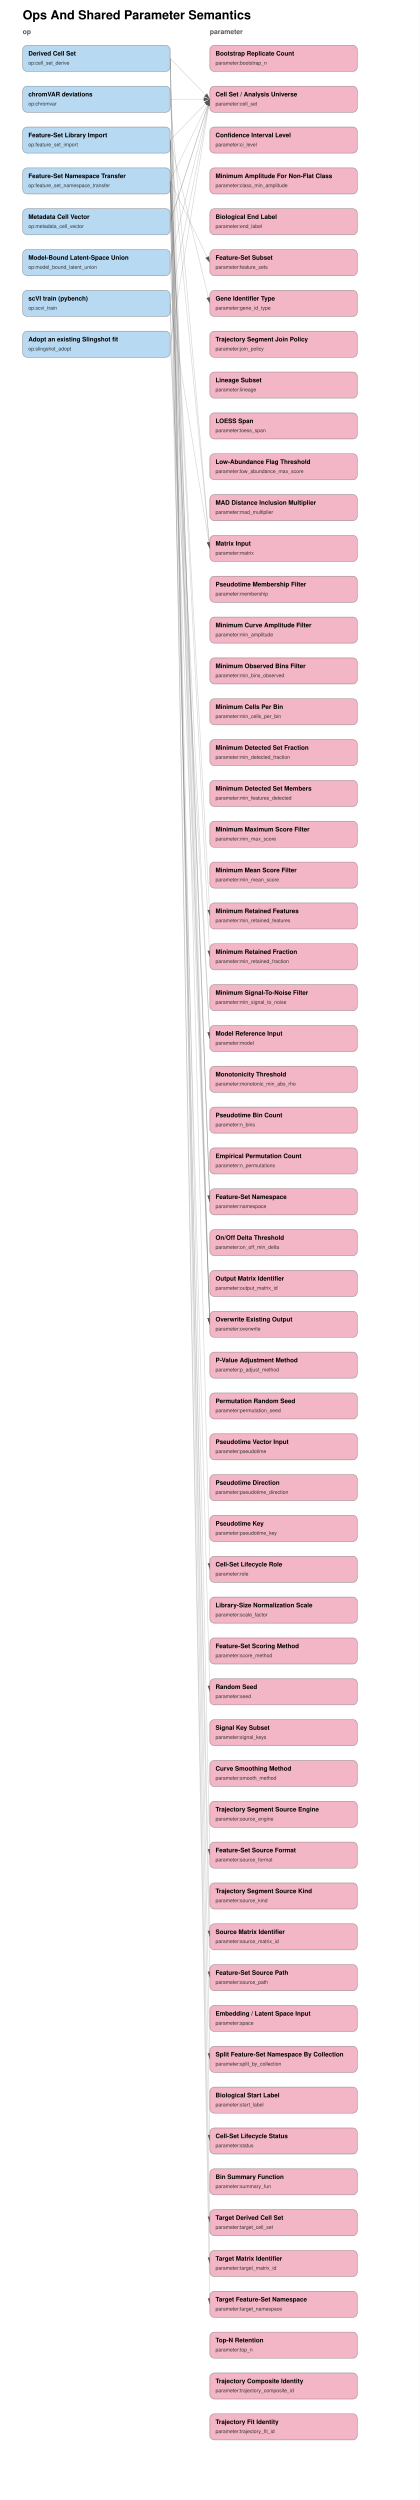
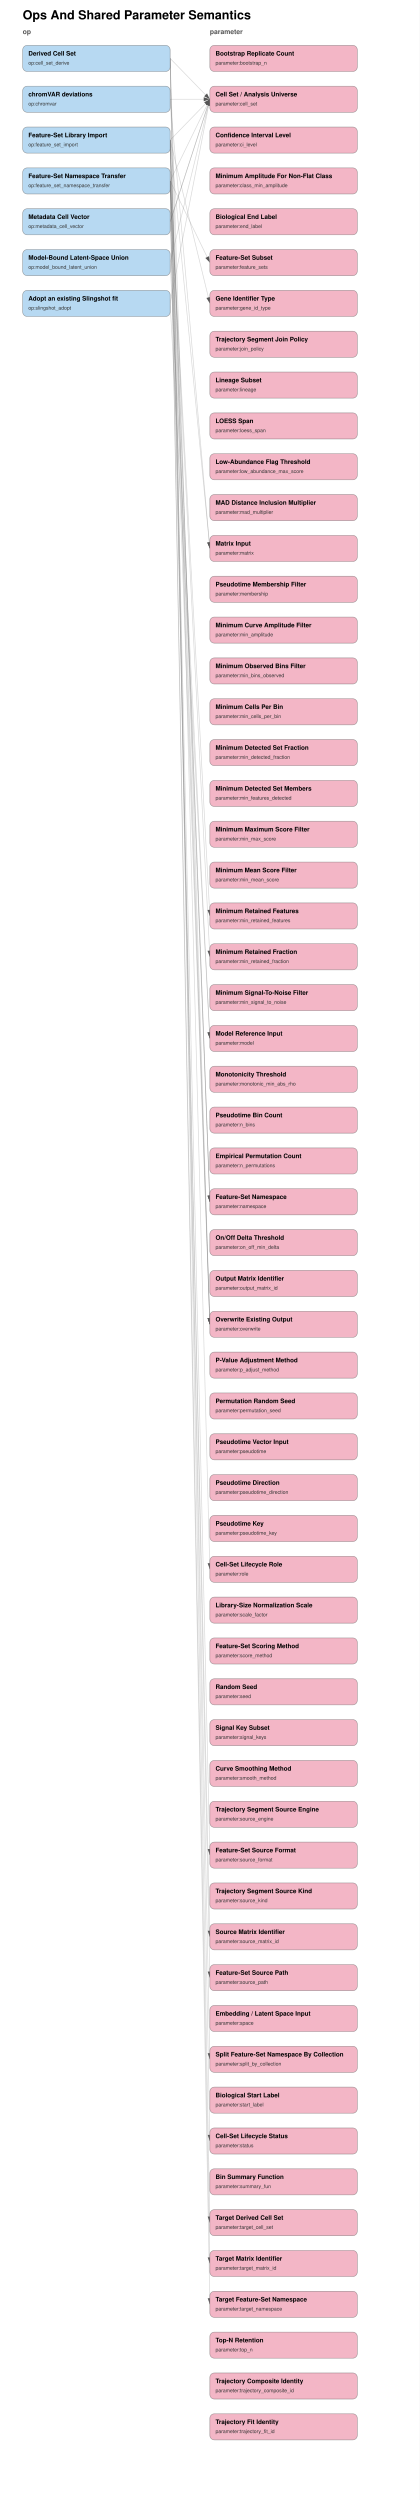
<svg xmlns="http://www.w3.org/2000/svg" width="740" height="4408" viewBox="0 0 740 4408">
  <rect width="100%" height="100%" fill="white" />
  <defs>
    <marker id="arrow" markerWidth="10" markerHeight="10" refX="9" refY="3" orient="auto" markerUnits="strokeWidth">
      <path d="M0,0 L0,6 L9,3 z" fill="#555" />
    </marker>
  </defs>
  <text x="40" y="34" font-family="Helvetica,Arial,sans-serif" font-size="22" font-weight="700">Ops And Shared Parameter Semantics</text>
  <text x="40" y="60" font-family="Helvetica,Arial,sans-serif" font-size="12" font-weight="700" fill="#555">op</text>
  <text x="370" y="60" font-family="Helvetica,Arial,sans-serif" font-size="12" font-weight="700" fill="#555">parameter</text>
  <line x1="300" y1="103" x2="370" y2="175" stroke="#555" stroke-opacity="0.22" stroke-width="1.2" marker-end="url(#arrow)" />
  <line x1="300" y1="103" x2="370" y2="2335" stroke="#555" stroke-opacity="0.22" stroke-width="1.2" marker-end="url(#arrow)" />
  <line x1="300" y1="103" x2="370" y2="2767" stroke="#555" stroke-opacity="0.22" stroke-width="1.2" marker-end="url(#arrow)" />
  <line x1="300" y1="103" x2="370" y2="3775" stroke="#555" stroke-opacity="0.22" stroke-width="1.2" marker-end="url(#arrow)" />
  <line x1="300" y1="103" x2="370" y2="3919" stroke="#555" stroke-opacity="0.22" stroke-width="1.2" marker-end="url(#arrow)" />
  <line x1="300" y1="175" x2="370" y2="175" stroke="#555" stroke-opacity="0.22" stroke-width="1.2" marker-end="url(#arrow)" />
  <line x1="300" y1="175" x2="370" y2="967" stroke="#555" stroke-opacity="0.22" stroke-width="1.2" marker-end="url(#arrow)" />
  <line x1="300" y1="247" x2="370" y2="175" stroke="#555" stroke-opacity="0.22" stroke-width="1.2" marker-end="url(#arrow)" />
  <line x1="300" y1="247" x2="370" y2="535" stroke="#555" stroke-opacity="0.22" stroke-width="1.2" marker-end="url(#arrow)" />
  <line x1="300" y1="247" x2="370" y2="967" stroke="#555" stroke-opacity="0.22" stroke-width="1.2" marker-end="url(#arrow)" />
  <line x1="300" y1="247" x2="370" y2="2119" stroke="#555" stroke-opacity="0.22" stroke-width="1.2" marker-end="url(#arrow)" />
  <line x1="300" y1="247" x2="370" y2="2119" stroke="#555" stroke-opacity="0.22" stroke-width="1.2" marker-end="url(#arrow)" />
  <line x1="300" y1="247" x2="370" y2="2335" stroke="#555" stroke-opacity="0.22" stroke-width="1.2" marker-end="url(#arrow)" />
  <line x1="300" y1="247" x2="370" y2="3271" stroke="#555" stroke-opacity="0.22" stroke-width="1.2" marker-end="url(#arrow)" />
  <line x1="300" y1="247" x2="370" y2="3487" stroke="#555" stroke-opacity="0.22" stroke-width="1.2" marker-end="url(#arrow)" />
  <line x1="300" y1="247" x2="370" y2="3631" stroke="#555" stroke-opacity="0.22" stroke-width="1.2" marker-end="url(#arrow)" />
  <line x1="300" y1="319" x2="370" y2="175" stroke="#555" stroke-opacity="0.22" stroke-width="1.2" marker-end="url(#arrow)" />
  <line x1="300" y1="319" x2="370" y2="463" stroke="#555" stroke-opacity="0.22" stroke-width="1.2" marker-end="url(#arrow)" />
  <line x1="300" y1="319" x2="370" y2="1615" stroke="#555" stroke-opacity="0.22" stroke-width="1.2" marker-end="url(#arrow)" />
  <line x1="300" y1="319" x2="370" y2="1687" stroke="#555" stroke-opacity="0.22" stroke-width="1.2" marker-end="url(#arrow)" />
  <line x1="300" y1="319" x2="370" y2="2119" stroke="#555" stroke-opacity="0.22" stroke-width="1.2" marker-end="url(#arrow)" />
  <line x1="300" y1="319" x2="370" y2="2335" stroke="#555" stroke-opacity="0.22" stroke-width="1.2" marker-end="url(#arrow)" />
  <line x1="300" y1="319" x2="370" y2="3415" stroke="#555" stroke-opacity="0.22" stroke-width="1.2" marker-end="url(#arrow)" />
  <line x1="300" y1="319" x2="370" y2="3991" stroke="#555" stroke-opacity="0.22" stroke-width="1.2" marker-end="url(#arrow)" />
  <line x1="300" y1="319" x2="370" y2="4063" stroke="#555" stroke-opacity="0.22" stroke-width="1.2" marker-end="url(#arrow)" />
  <line x1="300" y1="391" x2="370" y2="175" stroke="#555" stroke-opacity="0.22" stroke-width="1.2" marker-end="url(#arrow)" />
  <line x1="300" y1="391" x2="370" y2="175" stroke="#555" stroke-opacity="0.22" stroke-width="1.2" marker-end="url(#arrow)" />
  <line x1="300" y1="391" x2="370" y2="2335" stroke="#555" stroke-opacity="0.22" stroke-width="1.2" marker-end="url(#arrow)" />
  <line x1="300" y1="463" x2="370" y2="175" stroke="#555" stroke-opacity="0.22" stroke-width="1.2" marker-end="url(#arrow)" />
  <line x1="300" y1="463" x2="370" y2="1831" stroke="#555" stroke-opacity="0.22" stroke-width="1.2" marker-end="url(#arrow)" />
  <line x1="300" y1="535" x2="370" y2="175" stroke="#555" stroke-opacity="0.22" stroke-width="1.2" marker-end="url(#arrow)" />
-   <line x1="300" y1="535" x2="370" y2="967" stroke="#555" stroke-opacity="0.22" stroke-width="1.2" marker-end="url(#arrow)" />
-   <line x1="300" y1="535" x2="370" y2="2335" stroke="#555" stroke-opacity="0.22" stroke-width="1.2" marker-end="url(#arrow)" />
-   <line x1="300" y1="535" x2="370" y2="2983" stroke="#555" stroke-opacity="0.22" stroke-width="1.2" marker-end="url(#arrow)" />
-   <line x1="300" y1="607" x2="370" y2="175" stroke="#555" stroke-opacity="0.22" stroke-width="1.2" marker-end="url(#arrow)" />
-   <line x1="300" y1="607" x2="370" y2="1831" stroke="#555" stroke-opacity="0.22" stroke-width="1.2" marker-end="url(#arrow)" />
+   <line x1="300" y1="535" x2="370" y2="1831" stroke="#555" stroke-opacity="0.22" stroke-width="1.2" marker-end="url(#arrow)" />
  <g>
    <rect x="40" y="80" width="260" height="46" rx="8" fill="#b7d9f2" stroke="#555" stroke-opacity="0.55" />
    <text x="50" y="98" font-family="Helvetica,Arial,sans-serif" font-size="11" font-weight="700">Derived Cell Set</text>
    <text x="50" y="114" font-family="Helvetica,Arial,sans-serif" font-size="9" fill="#333">op:cell_set_derive</text>
  </g>
  <g>
    <rect x="40" y="152" width="260" height="46" rx="8" fill="#b7d9f2" stroke="#555" stroke-opacity="0.55" />
    <text x="50" y="170" font-family="Helvetica,Arial,sans-serif" font-size="11" font-weight="700">chromVAR deviations</text>
    <text x="50" y="186" font-family="Helvetica,Arial,sans-serif" font-size="9" fill="#333">op:chromvar</text>
  </g>
  <g>
    <rect x="40" y="224" width="260" height="46" rx="8" fill="#b7d9f2" stroke="#555" stroke-opacity="0.55" />
    <text x="50" y="242" font-family="Helvetica,Arial,sans-serif" font-size="11" font-weight="700">Feature-Set Library Import</text>
    <text x="50" y="258" font-family="Helvetica,Arial,sans-serif" font-size="9" fill="#333">op:feature_set_import</text>
  </g>
  <g>
    <rect x="40" y="296" width="260" height="46" rx="8" fill="#b7d9f2" stroke="#555" stroke-opacity="0.55" />
    <text x="50" y="314" font-family="Helvetica,Arial,sans-serif" font-size="11" font-weight="700">Feature-Set Namespace Transfer</text>
    <text x="50" y="330" font-family="Helvetica,Arial,sans-serif" font-size="9" fill="#333">op:feature_set_namespace_transfer</text>
  </g>
  <g>
    <rect x="40" y="368" width="260" height="46" rx="8" fill="#b7d9f2" stroke="#555" stroke-opacity="0.55" />
    <text x="50" y="386" font-family="Helvetica,Arial,sans-serif" font-size="11" font-weight="700">Metadata Cell Vector</text>
    <text x="50" y="402" font-family="Helvetica,Arial,sans-serif" font-size="9" fill="#333">op:metadata_cell_vector</text>
  </g>
  <g>
    <rect x="40" y="440" width="260" height="46" rx="8" fill="#b7d9f2" stroke="#555" stroke-opacity="0.55" />
    <text x="50" y="458" font-family="Helvetica,Arial,sans-serif" font-size="11" font-weight="700">Model-Bound Latent-Space Union</text>
    <text x="50" y="474" font-family="Helvetica,Arial,sans-serif" font-size="9" fill="#333">op:model_bound_latent_union</text>
  </g>
  <g>
    <rect x="40" y="512" width="260" height="46" rx="8" fill="#b7d9f2" stroke="#555" stroke-opacity="0.55" />
-     <text x="50" y="530" font-family="Helvetica,Arial,sans-serif" font-size="11" font-weight="700">scVI train (pybench)</text>
-     <text x="50" y="546" font-family="Helvetica,Arial,sans-serif" font-size="9" fill="#333">op:scvi_train</text>
-   </g>
-   <g>
-     <rect x="40" y="584" width="260" height="46" rx="8" fill="#b7d9f2" stroke="#555" stroke-opacity="0.55" />
-     <text x="50" y="602" font-family="Helvetica,Arial,sans-serif" font-size="11" font-weight="700">Adopt an existing Slingshot fit</text>
-     <text x="50" y="618" font-family="Helvetica,Arial,sans-serif" font-size="9" fill="#333">op:slingshot_adopt</text>
+     <text x="50" y="530" font-family="Helvetica,Arial,sans-serif" font-size="11" font-weight="700">Adopt an existing Slingshot fit</text>
+     <text x="50" y="546" font-family="Helvetica,Arial,sans-serif" font-size="9" fill="#333">op:slingshot_adopt</text>
  </g>
  <g>
    <rect x="370" y="80" width="260" height="46" rx="8" fill="#f3b6c6" stroke="#555" stroke-opacity="0.55" />
    <text x="380" y="98" font-family="Helvetica,Arial,sans-serif" font-size="11" font-weight="700">Bootstrap Replicate Count</text>
    <text x="380" y="114" font-family="Helvetica,Arial,sans-serif" font-size="9" fill="#333">parameter:bootstrap_n</text>
  </g>
  <g>
    <rect x="370" y="152" width="260" height="46" rx="8" fill="#f3b6c6" stroke="#555" stroke-opacity="0.55" />
    <text x="380" y="170" font-family="Helvetica,Arial,sans-serif" font-size="11" font-weight="700">Cell Set / Analysis Universe</text>
    <text x="380" y="186" font-family="Helvetica,Arial,sans-serif" font-size="9" fill="#333">parameter:cell_set</text>
  </g>
  <g>
    <rect x="370" y="224" width="260" height="46" rx="8" fill="#f3b6c6" stroke="#555" stroke-opacity="0.55" />
    <text x="380" y="242" font-family="Helvetica,Arial,sans-serif" font-size="11" font-weight="700">Confidence Interval Level</text>
    <text x="380" y="258" font-family="Helvetica,Arial,sans-serif" font-size="9" fill="#333">parameter:ci_level</text>
  </g>
  <g>
    <rect x="370" y="296" width="260" height="46" rx="8" fill="#f3b6c6" stroke="#555" stroke-opacity="0.55" />
    <text x="380" y="314" font-family="Helvetica,Arial,sans-serif" font-size="11" font-weight="700">Minimum Amplitude For Non-Flat Class</text>
    <text x="380" y="330" font-family="Helvetica,Arial,sans-serif" font-size="9" fill="#333">parameter:class_min_amplitude</text>
  </g>
  <g>
    <rect x="370" y="368" width="260" height="46" rx="8" fill="#f3b6c6" stroke="#555" stroke-opacity="0.55" />
    <text x="380" y="386" font-family="Helvetica,Arial,sans-serif" font-size="11" font-weight="700">Biological End Label</text>
    <text x="380" y="402" font-family="Helvetica,Arial,sans-serif" font-size="9" fill="#333">parameter:end_label</text>
  </g>
  <g>
    <rect x="370" y="440" width="260" height="46" rx="8" fill="#f3b6c6" stroke="#555" stroke-opacity="0.55" />
    <text x="380" y="458" font-family="Helvetica,Arial,sans-serif" font-size="11" font-weight="700">Feature-Set Subset</text>
    <text x="380" y="474" font-family="Helvetica,Arial,sans-serif" font-size="9" fill="#333">parameter:feature_sets</text>
  </g>
  <g>
    <rect x="370" y="512" width="260" height="46" rx="8" fill="#f3b6c6" stroke="#555" stroke-opacity="0.55" />
    <text x="380" y="530" font-family="Helvetica,Arial,sans-serif" font-size="11" font-weight="700">Gene Identifier Type</text>
    <text x="380" y="546" font-family="Helvetica,Arial,sans-serif" font-size="9" fill="#333">parameter:gene_id_type</text>
  </g>
  <g>
    <rect x="370" y="584" width="260" height="46" rx="8" fill="#f3b6c6" stroke="#555" stroke-opacity="0.55" />
    <text x="380" y="602" font-family="Helvetica,Arial,sans-serif" font-size="11" font-weight="700">Trajectory Segment Join Policy</text>
    <text x="380" y="618" font-family="Helvetica,Arial,sans-serif" font-size="9" fill="#333">parameter:join_policy</text>
  </g>
  <g>
    <rect x="370" y="656" width="260" height="46" rx="8" fill="#f3b6c6" stroke="#555" stroke-opacity="0.55" />
    <text x="380" y="674" font-family="Helvetica,Arial,sans-serif" font-size="11" font-weight="700">Lineage Subset</text>
    <text x="380" y="690" font-family="Helvetica,Arial,sans-serif" font-size="9" fill="#333">parameter:lineage</text>
  </g>
  <g>
    <rect x="370" y="728" width="260" height="46" rx="8" fill="#f3b6c6" stroke="#555" stroke-opacity="0.55" />
    <text x="380" y="746" font-family="Helvetica,Arial,sans-serif" font-size="11" font-weight="700">LOESS Span</text>
    <text x="380" y="762" font-family="Helvetica,Arial,sans-serif" font-size="9" fill="#333">parameter:loess_span</text>
  </g>
  <g>
    <rect x="370" y="800" width="260" height="46" rx="8" fill="#f3b6c6" stroke="#555" stroke-opacity="0.55" />
    <text x="380" y="818" font-family="Helvetica,Arial,sans-serif" font-size="11" font-weight="700">Low-Abundance Flag Threshold</text>
    <text x="380" y="834" font-family="Helvetica,Arial,sans-serif" font-size="9" fill="#333">parameter:low_abundance_max_score</text>
  </g>
  <g>
    <rect x="370" y="872" width="260" height="46" rx="8" fill="#f3b6c6" stroke="#555" stroke-opacity="0.55" />
    <text x="380" y="890" font-family="Helvetica,Arial,sans-serif" font-size="11" font-weight="700">MAD Distance Inclusion Multiplier</text>
    <text x="380" y="906" font-family="Helvetica,Arial,sans-serif" font-size="9" fill="#333">parameter:mad_multiplier</text>
  </g>
  <g>
    <rect x="370" y="944" width="260" height="46" rx="8" fill="#f3b6c6" stroke="#555" stroke-opacity="0.55" />
    <text x="380" y="962" font-family="Helvetica,Arial,sans-serif" font-size="11" font-weight="700">Matrix Input</text>
    <text x="380" y="978" font-family="Helvetica,Arial,sans-serif" font-size="9" fill="#333">parameter:matrix</text>
  </g>
  <g>
    <rect x="370" y="1016" width="260" height="46" rx="8" fill="#f3b6c6" stroke="#555" stroke-opacity="0.55" />
    <text x="380" y="1034" font-family="Helvetica,Arial,sans-serif" font-size="11" font-weight="700">Pseudotime Membership Filter</text>
    <text x="380" y="1050" font-family="Helvetica,Arial,sans-serif" font-size="9" fill="#333">parameter:membership</text>
  </g>
  <g>
    <rect x="370" y="1088" width="260" height="46" rx="8" fill="#f3b6c6" stroke="#555" stroke-opacity="0.55" />
    <text x="380" y="1106" font-family="Helvetica,Arial,sans-serif" font-size="11" font-weight="700">Minimum Curve Amplitude Filter</text>
    <text x="380" y="1122" font-family="Helvetica,Arial,sans-serif" font-size="9" fill="#333">parameter:min_amplitude</text>
  </g>
  <g>
    <rect x="370" y="1160" width="260" height="46" rx="8" fill="#f3b6c6" stroke="#555" stroke-opacity="0.55" />
    <text x="380" y="1178" font-family="Helvetica,Arial,sans-serif" font-size="11" font-weight="700">Minimum Observed Bins Filter</text>
    <text x="380" y="1194" font-family="Helvetica,Arial,sans-serif" font-size="9" fill="#333">parameter:min_bins_observed</text>
  </g>
  <g>
    <rect x="370" y="1232" width="260" height="46" rx="8" fill="#f3b6c6" stroke="#555" stroke-opacity="0.55" />
    <text x="380" y="1250" font-family="Helvetica,Arial,sans-serif" font-size="11" font-weight="700">Minimum Cells Per Bin</text>
    <text x="380" y="1266" font-family="Helvetica,Arial,sans-serif" font-size="9" fill="#333">parameter:min_cells_per_bin</text>
  </g>
  <g>
    <rect x="370" y="1304" width="260" height="46" rx="8" fill="#f3b6c6" stroke="#555" stroke-opacity="0.55" />
    <text x="380" y="1322" font-family="Helvetica,Arial,sans-serif" font-size="11" font-weight="700">Minimum Detected Set Fraction</text>
    <text x="380" y="1338" font-family="Helvetica,Arial,sans-serif" font-size="9" fill="#333">parameter:min_detected_fraction</text>
  </g>
  <g>
    <rect x="370" y="1376" width="260" height="46" rx="8" fill="#f3b6c6" stroke="#555" stroke-opacity="0.55" />
    <text x="380" y="1394" font-family="Helvetica,Arial,sans-serif" font-size="11" font-weight="700">Minimum Detected Set Members</text>
    <text x="380" y="1410" font-family="Helvetica,Arial,sans-serif" font-size="9" fill="#333">parameter:min_features_detected</text>
  </g>
  <g>
    <rect x="370" y="1448" width="260" height="46" rx="8" fill="#f3b6c6" stroke="#555" stroke-opacity="0.55" />
    <text x="380" y="1466" font-family="Helvetica,Arial,sans-serif" font-size="11" font-weight="700">Minimum Maximum Score Filter</text>
    <text x="380" y="1482" font-family="Helvetica,Arial,sans-serif" font-size="9" fill="#333">parameter:min_max_score</text>
  </g>
  <g>
    <rect x="370" y="1520" width="260" height="46" rx="8" fill="#f3b6c6" stroke="#555" stroke-opacity="0.55" />
    <text x="380" y="1538" font-family="Helvetica,Arial,sans-serif" font-size="11" font-weight="700">Minimum Mean Score Filter</text>
    <text x="380" y="1554" font-family="Helvetica,Arial,sans-serif" font-size="9" fill="#333">parameter:min_mean_score</text>
  </g>
  <g>
    <rect x="370" y="1592" width="260" height="46" rx="8" fill="#f3b6c6" stroke="#555" stroke-opacity="0.55" />
    <text x="380" y="1610" font-family="Helvetica,Arial,sans-serif" font-size="11" font-weight="700">Minimum Retained Features</text>
    <text x="380" y="1626" font-family="Helvetica,Arial,sans-serif" font-size="9" fill="#333">parameter:min_retained_features</text>
  </g>
  <g>
    <rect x="370" y="1664" width="260" height="46" rx="8" fill="#f3b6c6" stroke="#555" stroke-opacity="0.55" />
    <text x="380" y="1682" font-family="Helvetica,Arial,sans-serif" font-size="11" font-weight="700">Minimum Retained Fraction</text>
    <text x="380" y="1698" font-family="Helvetica,Arial,sans-serif" font-size="9" fill="#333">parameter:min_retained_fraction</text>
  </g>
  <g>
    <rect x="370" y="1736" width="260" height="46" rx="8" fill="#f3b6c6" stroke="#555" stroke-opacity="0.55" />
    <text x="380" y="1754" font-family="Helvetica,Arial,sans-serif" font-size="11" font-weight="700">Minimum Signal-To-Noise Filter</text>
    <text x="380" y="1770" font-family="Helvetica,Arial,sans-serif" font-size="9" fill="#333">parameter:min_signal_to_noise</text>
  </g>
  <g>
    <rect x="370" y="1808" width="260" height="46" rx="8" fill="#f3b6c6" stroke="#555" stroke-opacity="0.55" />
    <text x="380" y="1826" font-family="Helvetica,Arial,sans-serif" font-size="11" font-weight="700">Model Reference Input</text>
    <text x="380" y="1842" font-family="Helvetica,Arial,sans-serif" font-size="9" fill="#333">parameter:model</text>
  </g>
  <g>
    <rect x="370" y="1880" width="260" height="46" rx="8" fill="#f3b6c6" stroke="#555" stroke-opacity="0.55" />
    <text x="380" y="1898" font-family="Helvetica,Arial,sans-serif" font-size="11" font-weight="700">Monotonicity Threshold</text>
    <text x="380" y="1914" font-family="Helvetica,Arial,sans-serif" font-size="9" fill="#333">parameter:monotonic_min_abs_rho</text>
  </g>
  <g>
    <rect x="370" y="1952" width="260" height="46" rx="8" fill="#f3b6c6" stroke="#555" stroke-opacity="0.55" />
    <text x="380" y="1970" font-family="Helvetica,Arial,sans-serif" font-size="11" font-weight="700">Pseudotime Bin Count</text>
    <text x="380" y="1986" font-family="Helvetica,Arial,sans-serif" font-size="9" fill="#333">parameter:n_bins</text>
  </g>
  <g>
    <rect x="370" y="2024" width="260" height="46" rx="8" fill="#f3b6c6" stroke="#555" stroke-opacity="0.55" />
    <text x="380" y="2042" font-family="Helvetica,Arial,sans-serif" font-size="11" font-weight="700">Empirical Permutation Count</text>
    <text x="380" y="2058" font-family="Helvetica,Arial,sans-serif" font-size="9" fill="#333">parameter:n_permutations</text>
  </g>
  <g>
    <rect x="370" y="2096" width="260" height="46" rx="8" fill="#f3b6c6" stroke="#555" stroke-opacity="0.55" />
    <text x="380" y="2114" font-family="Helvetica,Arial,sans-serif" font-size="11" font-weight="700">Feature-Set Namespace</text>
    <text x="380" y="2130" font-family="Helvetica,Arial,sans-serif" font-size="9" fill="#333">parameter:namespace</text>
  </g>
  <g>
    <rect x="370" y="2168" width="260" height="46" rx="8" fill="#f3b6c6" stroke="#555" stroke-opacity="0.55" />
    <text x="380" y="2186" font-family="Helvetica,Arial,sans-serif" font-size="11" font-weight="700">On/Off Delta Threshold</text>
    <text x="380" y="2202" font-family="Helvetica,Arial,sans-serif" font-size="9" fill="#333">parameter:on_off_min_delta</text>
  </g>
  <g>
    <rect x="370" y="2240" width="260" height="46" rx="8" fill="#f3b6c6" stroke="#555" stroke-opacity="0.55" />
    <text x="380" y="2258" font-family="Helvetica,Arial,sans-serif" font-size="11" font-weight="700">Output Matrix Identifier</text>
    <text x="380" y="2274" font-family="Helvetica,Arial,sans-serif" font-size="9" fill="#333">parameter:output_matrix_id</text>
  </g>
  <g>
    <rect x="370" y="2312" width="260" height="46" rx="8" fill="#f3b6c6" stroke="#555" stroke-opacity="0.55" />
    <text x="380" y="2330" font-family="Helvetica,Arial,sans-serif" font-size="11" font-weight="700">Overwrite Existing Output</text>
    <text x="380" y="2346" font-family="Helvetica,Arial,sans-serif" font-size="9" fill="#333">parameter:overwrite</text>
  </g>
  <g>
    <rect x="370" y="2384" width="260" height="46" rx="8" fill="#f3b6c6" stroke="#555" stroke-opacity="0.55" />
    <text x="380" y="2402" font-family="Helvetica,Arial,sans-serif" font-size="11" font-weight="700">P-Value Adjustment Method</text>
    <text x="380" y="2418" font-family="Helvetica,Arial,sans-serif" font-size="9" fill="#333">parameter:p_adjust_method</text>
  </g>
  <g>
    <rect x="370" y="2456" width="260" height="46" rx="8" fill="#f3b6c6" stroke="#555" stroke-opacity="0.55" />
    <text x="380" y="2474" font-family="Helvetica,Arial,sans-serif" font-size="11" font-weight="700">Permutation Random Seed</text>
    <text x="380" y="2490" font-family="Helvetica,Arial,sans-serif" font-size="9" fill="#333">parameter:permutation_seed</text>
  </g>
  <g>
    <rect x="370" y="2528" width="260" height="46" rx="8" fill="#f3b6c6" stroke="#555" stroke-opacity="0.55" />
    <text x="380" y="2546" font-family="Helvetica,Arial,sans-serif" font-size="11" font-weight="700">Pseudotime Vector Input</text>
    <text x="380" y="2562" font-family="Helvetica,Arial,sans-serif" font-size="9" fill="#333">parameter:pseudotime</text>
  </g>
  <g>
    <rect x="370" y="2600" width="260" height="46" rx="8" fill="#f3b6c6" stroke="#555" stroke-opacity="0.55" />
    <text x="380" y="2618" font-family="Helvetica,Arial,sans-serif" font-size="11" font-weight="700">Pseudotime Direction</text>
    <text x="380" y="2634" font-family="Helvetica,Arial,sans-serif" font-size="9" fill="#333">parameter:pseudotime_direction</text>
  </g>
  <g>
    <rect x="370" y="2672" width="260" height="46" rx="8" fill="#f3b6c6" stroke="#555" stroke-opacity="0.55" />
    <text x="380" y="2690" font-family="Helvetica,Arial,sans-serif" font-size="11" font-weight="700">Pseudotime Key</text>
    <text x="380" y="2706" font-family="Helvetica,Arial,sans-serif" font-size="9" fill="#333">parameter:pseudotime_key</text>
  </g>
  <g>
    <rect x="370" y="2744" width="260" height="46" rx="8" fill="#f3b6c6" stroke="#555" stroke-opacity="0.55" />
    <text x="380" y="2762" font-family="Helvetica,Arial,sans-serif" font-size="11" font-weight="700">Cell-Set Lifecycle Role</text>
    <text x="380" y="2778" font-family="Helvetica,Arial,sans-serif" font-size="9" fill="#333">parameter:role</text>
  </g>
  <g>
    <rect x="370" y="2816" width="260" height="46" rx="8" fill="#f3b6c6" stroke="#555" stroke-opacity="0.55" />
    <text x="380" y="2834" font-family="Helvetica,Arial,sans-serif" font-size="11" font-weight="700">Library-Size Normalization Scale</text>
    <text x="380" y="2850" font-family="Helvetica,Arial,sans-serif" font-size="9" fill="#333">parameter:scale_factor</text>
  </g>
  <g>
    <rect x="370" y="2888" width="260" height="46" rx="8" fill="#f3b6c6" stroke="#555" stroke-opacity="0.55" />
    <text x="380" y="2906" font-family="Helvetica,Arial,sans-serif" font-size="11" font-weight="700">Feature-Set Scoring Method</text>
    <text x="380" y="2922" font-family="Helvetica,Arial,sans-serif" font-size="9" fill="#333">parameter:score_method</text>
  </g>
  <g>
    <rect x="370" y="2960" width="260" height="46" rx="8" fill="#f3b6c6" stroke="#555" stroke-opacity="0.55" />
    <text x="380" y="2978" font-family="Helvetica,Arial,sans-serif" font-size="11" font-weight="700">Random Seed</text>
    <text x="380" y="2994" font-family="Helvetica,Arial,sans-serif" font-size="9" fill="#333">parameter:seed</text>
  </g>
  <g>
    <rect x="370" y="3032" width="260" height="46" rx="8" fill="#f3b6c6" stroke="#555" stroke-opacity="0.55" />
    <text x="380" y="3050" font-family="Helvetica,Arial,sans-serif" font-size="11" font-weight="700">Signal Key Subset</text>
    <text x="380" y="3066" font-family="Helvetica,Arial,sans-serif" font-size="9" fill="#333">parameter:signal_keys</text>
  </g>
  <g>
    <rect x="370" y="3104" width="260" height="46" rx="8" fill="#f3b6c6" stroke="#555" stroke-opacity="0.55" />
    <text x="380" y="3122" font-family="Helvetica,Arial,sans-serif" font-size="11" font-weight="700">Curve Smoothing Method</text>
    <text x="380" y="3138" font-family="Helvetica,Arial,sans-serif" font-size="9" fill="#333">parameter:smooth_method</text>
  </g>
  <g>
    <rect x="370" y="3176" width="260" height="46" rx="8" fill="#f3b6c6" stroke="#555" stroke-opacity="0.55" />
    <text x="380" y="3194" font-family="Helvetica,Arial,sans-serif" font-size="11" font-weight="700">Trajectory Segment Source Engine</text>
    <text x="380" y="3210" font-family="Helvetica,Arial,sans-serif" font-size="9" fill="#333">parameter:source_engine</text>
  </g>
  <g>
    <rect x="370" y="3248" width="260" height="46" rx="8" fill="#f3b6c6" stroke="#555" stroke-opacity="0.55" />
    <text x="380" y="3266" font-family="Helvetica,Arial,sans-serif" font-size="11" font-weight="700">Feature-Set Source Format</text>
    <text x="380" y="3282" font-family="Helvetica,Arial,sans-serif" font-size="9" fill="#333">parameter:source_format</text>
  </g>
  <g>
    <rect x="370" y="3320" width="260" height="46" rx="8" fill="#f3b6c6" stroke="#555" stroke-opacity="0.55" />
    <text x="380" y="3338" font-family="Helvetica,Arial,sans-serif" font-size="11" font-weight="700">Trajectory Segment Source Kind</text>
    <text x="380" y="3354" font-family="Helvetica,Arial,sans-serif" font-size="9" fill="#333">parameter:source_kind</text>
  </g>
  <g>
    <rect x="370" y="3392" width="260" height="46" rx="8" fill="#f3b6c6" stroke="#555" stroke-opacity="0.55" />
    <text x="380" y="3410" font-family="Helvetica,Arial,sans-serif" font-size="11" font-weight="700">Source Matrix Identifier</text>
    <text x="380" y="3426" font-family="Helvetica,Arial,sans-serif" font-size="9" fill="#333">parameter:source_matrix_id</text>
  </g>
  <g>
    <rect x="370" y="3464" width="260" height="46" rx="8" fill="#f3b6c6" stroke="#555" stroke-opacity="0.55" />
    <text x="380" y="3482" font-family="Helvetica,Arial,sans-serif" font-size="11" font-weight="700">Feature-Set Source Path</text>
    <text x="380" y="3498" font-family="Helvetica,Arial,sans-serif" font-size="9" fill="#333">parameter:source_path</text>
  </g>
  <g>
    <rect x="370" y="3536" width="260" height="46" rx="8" fill="#f3b6c6" stroke="#555" stroke-opacity="0.55" />
    <text x="380" y="3554" font-family="Helvetica,Arial,sans-serif" font-size="11" font-weight="700">Embedding / Latent Space Input</text>
    <text x="380" y="3570" font-family="Helvetica,Arial,sans-serif" font-size="9" fill="#333">parameter:space</text>
  </g>
  <g>
    <rect x="370" y="3608" width="260" height="46" rx="8" fill="#f3b6c6" stroke="#555" stroke-opacity="0.55" />
    <text x="380" y="3626" font-family="Helvetica,Arial,sans-serif" font-size="11" font-weight="700">Split Feature-Set Namespace By Collection</text>
    <text x="380" y="3642" font-family="Helvetica,Arial,sans-serif" font-size="9" fill="#333">parameter:split_by_collection</text>
  </g>
  <g>
    <rect x="370" y="3680" width="260" height="46" rx="8" fill="#f3b6c6" stroke="#555" stroke-opacity="0.55" />
    <text x="380" y="3698" font-family="Helvetica,Arial,sans-serif" font-size="11" font-weight="700">Biological Start Label</text>
    <text x="380" y="3714" font-family="Helvetica,Arial,sans-serif" font-size="9" fill="#333">parameter:start_label</text>
  </g>
  <g>
    <rect x="370" y="3752" width="260" height="46" rx="8" fill="#f3b6c6" stroke="#555" stroke-opacity="0.55" />
    <text x="380" y="3770" font-family="Helvetica,Arial,sans-serif" font-size="11" font-weight="700">Cell-Set Lifecycle Status</text>
    <text x="380" y="3786" font-family="Helvetica,Arial,sans-serif" font-size="9" fill="#333">parameter:status</text>
  </g>
  <g>
    <rect x="370" y="3824" width="260" height="46" rx="8" fill="#f3b6c6" stroke="#555" stroke-opacity="0.55" />
    <text x="380" y="3842" font-family="Helvetica,Arial,sans-serif" font-size="11" font-weight="700">Bin Summary Function</text>
    <text x="380" y="3858" font-family="Helvetica,Arial,sans-serif" font-size="9" fill="#333">parameter:summary_fun</text>
  </g>
  <g>
    <rect x="370" y="3896" width="260" height="46" rx="8" fill="#f3b6c6" stroke="#555" stroke-opacity="0.55" />
    <text x="380" y="3914" font-family="Helvetica,Arial,sans-serif" font-size="11" font-weight="700">Target Derived Cell Set</text>
    <text x="380" y="3930" font-family="Helvetica,Arial,sans-serif" font-size="9" fill="#333">parameter:target_cell_set</text>
  </g>
  <g>
    <rect x="370" y="3968" width="260" height="46" rx="8" fill="#f3b6c6" stroke="#555" stroke-opacity="0.55" />
    <text x="380" y="3986" font-family="Helvetica,Arial,sans-serif" font-size="11" font-weight="700">Target Matrix Identifier</text>
    <text x="380" y="4002" font-family="Helvetica,Arial,sans-serif" font-size="9" fill="#333">parameter:target_matrix_id</text>
  </g>
  <g>
    <rect x="370" y="4040" width="260" height="46" rx="8" fill="#f3b6c6" stroke="#555" stroke-opacity="0.55" />
    <text x="380" y="4058" font-family="Helvetica,Arial,sans-serif" font-size="11" font-weight="700">Target Feature-Set Namespace</text>
    <text x="380" y="4074" font-family="Helvetica,Arial,sans-serif" font-size="9" fill="#333">parameter:target_namespace</text>
  </g>
  <g>
    <rect x="370" y="4112" width="260" height="46" rx="8" fill="#f3b6c6" stroke="#555" stroke-opacity="0.55" />
    <text x="380" y="4130" font-family="Helvetica,Arial,sans-serif" font-size="11" font-weight="700">Top-N Retention</text>
    <text x="380" y="4146" font-family="Helvetica,Arial,sans-serif" font-size="9" fill="#333">parameter:top_n</text>
  </g>
  <g>
    <rect x="370" y="4184" width="260" height="46" rx="8" fill="#f3b6c6" stroke="#555" stroke-opacity="0.55" />
    <text x="380" y="4202" font-family="Helvetica,Arial,sans-serif" font-size="11" font-weight="700">Trajectory Composite Identity</text>
    <text x="380" y="4218" font-family="Helvetica,Arial,sans-serif" font-size="9" fill="#333">parameter:trajectory_composite_id</text>
  </g>
  <g>
    <rect x="370" y="4256" width="260" height="46" rx="8" fill="#f3b6c6" stroke="#555" stroke-opacity="0.55" />
    <text x="380" y="4274" font-family="Helvetica,Arial,sans-serif" font-size="11" font-weight="700">Trajectory Fit Identity</text>
    <text x="380" y="4290" font-family="Helvetica,Arial,sans-serif" font-size="9" fill="#333">parameter:trajectory_fit_id</text>
  </g>
</svg>
